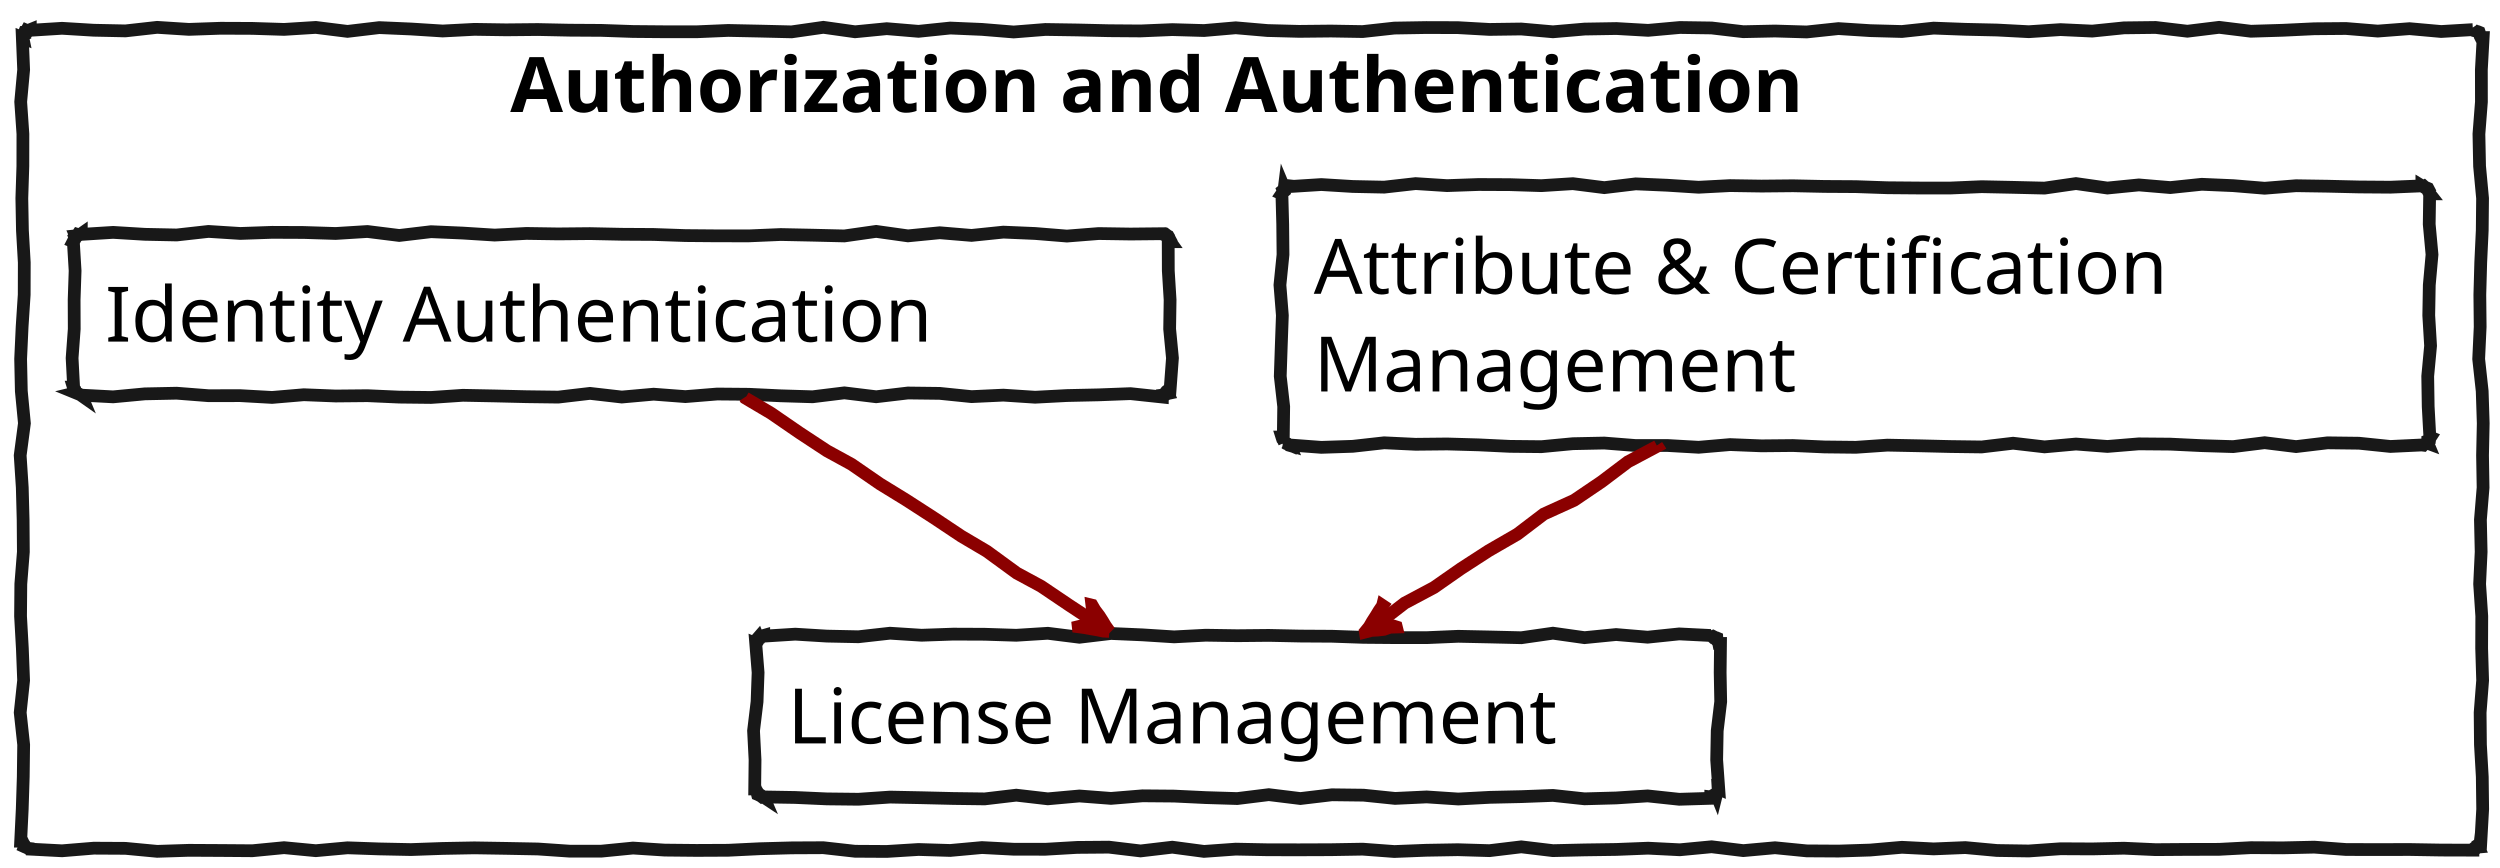
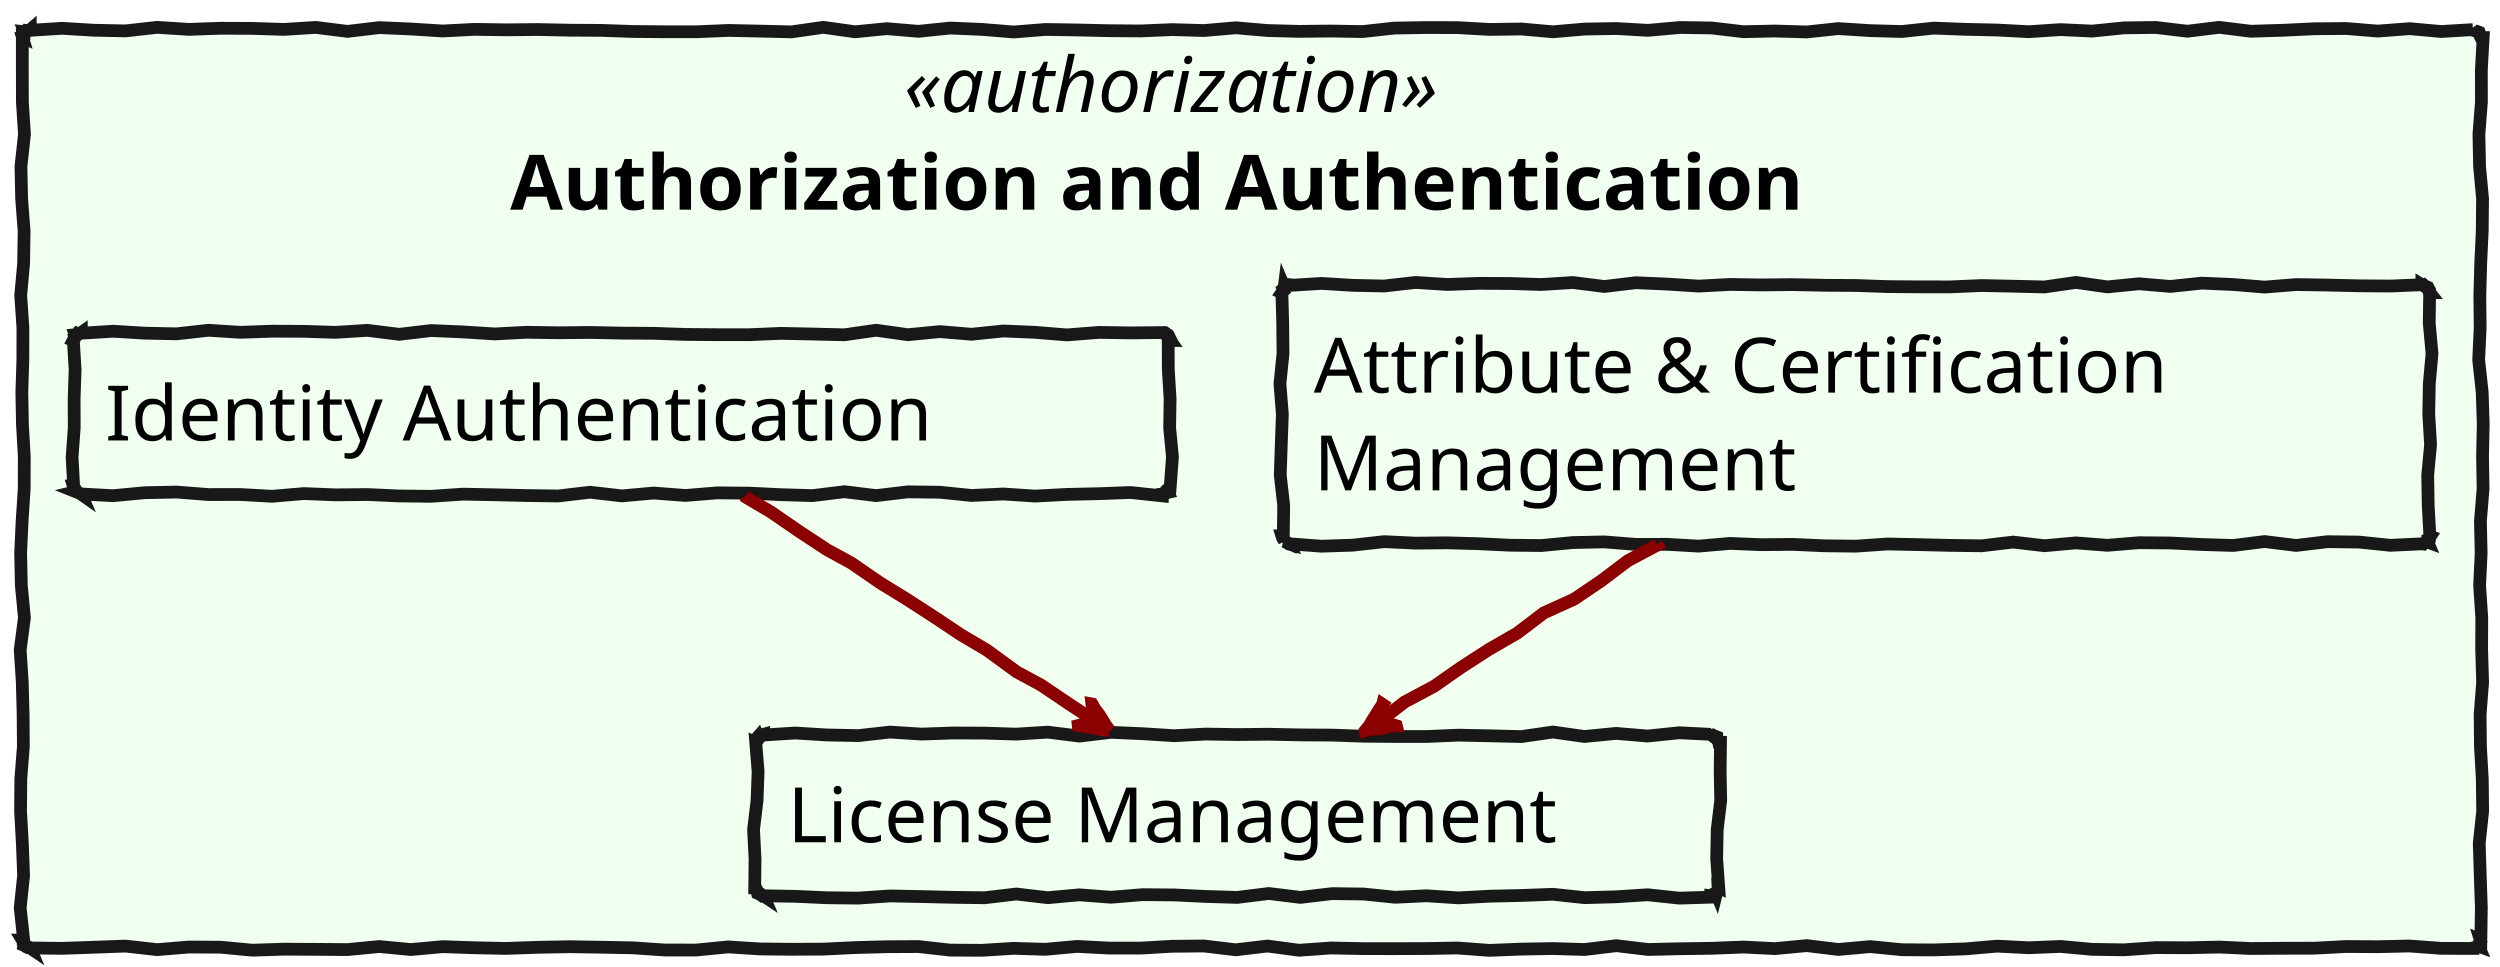
- <svg xmlns="http://www.w3.org/2000/svg" contentStyleType="text/css" height="272px" preserveAspectRatio="none" style="width:784px;height:272px;background:#FFFFFF;" version="1.1" viewBox="0 0 784 272" width="784px" zoomAndPan="magnify">
+ <svg xmlns="http://www.w3.org/2000/svg" contentStyleType="text/css" height="303px" preserveAspectRatio="none" style="width:784px;height:303px;background:#FFFFFF;" version="1.1" viewBox="0 0 784 303" width="784px" zoomAndPan="magnify">
  <defs />
  <g>
    <g id="cluster_auths">
-       <polygon fill="none" points="9.5,9.289,9.5,9.499,19.448,8.875,29.396,9.482,39.344,9.689,49.292,8.576,59.24,9.211,69.188,8.863,79.136,8.905,89.084,9.221,99.032,8.598,108.981,9.843,118.929,8.659,128.877,9.091,138.825,9.721,148.773,9.203,158.721,9.357,168.669,9.257,178.617,9.467,188.565,9.528,198.513,9.875,208.461,9.96,218.409,9.968,228.357,9.544,238.305,9.752,248.253,9.991,258.201,8.568,268.149,9.967,278.097,8.992,288.046,9.823,297.993,8.794,307.942,9.22,317.89,10.031,327.838,9.24,337.786,9.394,347.734,9.628,357.682,9.705,367.63,9.285,377.578,9.576,387.526,8.716,397.474,9.573,407.422,9.837,417.37,9.733,427.318,9.902,437.266,8.806,447.214,8.637,457.162,8.668,467.11,9.23,477.058,9.092,487.007,9.97,496.954,9.114,506.903,8.946,516.851,9.517,526.799,8.622,536.747,8.77,546.695,9.938,556.643,9.725,566.591,10.023,576.539,8.967,586.487,9.608,596.435,9.879,606.383,8.816,616.331,9.193,626.279,9.415,636.227,9.941,646.175,9.285,656.123,9.752,666.071,8.735,676.019,8.612,685.967,9.793,695.916,8.572,705.864,9.798,715.812,9.496,725.76,9.021,735.708,8.935,745.656,9.748,755.604,8.99,765.552,9.881,775.5,9.289,775.429,9.119,775.932,9.626,776.269,9.731,776.592,9.804,776.92,9.889,777.268,10.021,777.491,10.114,777.603,10.453,777.613,10.75,777.79,11.116,777.813,11.419,778,11.789,778.716,11.789,778.155,21.869,778.173,31.949,777.392,42.029,777.595,52.109,778.531,62.189,778.43,72.269,777.957,82.349,777.678,92.429,777.781,102.509,777.314,112.589,778.415,122.669,778.74,132.749,778.526,142.829,778.695,152.909,777.863,162.989,778.087,173.069,777.612,183.149,778.284,193.229,778.247,203.309,778.552,213.389,777.77,223.469,777.866,233.549,778.443,243.629,778.567,253.709,778,263.789,777.842,263.724,777.794,264.118,777.753,264.515,777.372,264.772,777.523,265.248,777.268,265.557,777.301,265.636,776.901,265.672,776.579,265.893,776.3,266.221,775.814,266.046,775.5,266.289,775.5,266.604,765.552,266.575,755.604,266.405,745.656,266.43,735.708,266.402,725.76,265.665,715.812,265.888,705.864,265.827,695.916,266.353,685.967,266.377,676.019,266.451,666.071,265.998,656.123,266.221,646.175,266.169,636.227,266.866,626.279,266.716,616.331,265.803,606.383,266.216,596.435,265.712,586.487,266.577,576.539,266.897,566.591,266.834,556.643,265.853,546.695,266.753,536.747,265.546,526.799,266.489,516.851,265.99,506.903,266.386,496.954,266.529,487.007,266.761,477.058,265.569,467.11,266.764,457.162,266.467,447.214,266.644,437.266,267.037,427.318,266.294,417.37,266.464,407.422,266.502,397.474,266.486,387.526,266.288,377.578,267,367.63,265.679,357.682,266.854,347.734,265.665,337.786,265.749,327.838,266.329,317.89,266.317,307.942,265.796,297.993,266.703,288.046,266.398,278.097,267.016,268.149,266.956,258.201,265.841,248.253,265.891,238.305,266.16,228.357,266.644,218.409,266.692,208.461,266.59,198.513,265.947,188.565,266.925,178.617,266.923,168.669,266.242,158.721,266.05,148.773,265.888,138.825,266.074,128.877,266.426,118.929,266.221,108.981,265.871,99.032,266.776,89.084,265.83,79.136,266.791,69.188,266.716,59.24,266.661,49.292,266.981,39.344,266.043,29.396,265.988,19.448,266.808,9.5,266.289,9.424,266.105,9.117,266.07,8.808,266.032,8.448,265.871,8.04,265.593,7.732,265.557,7.719,265.551,7.815,265.298,7.639,264.932,7.109,264.42,7.171,264.152,7,263.789,6.486,263.789,6.974,253.709,7.293,243.629,7.42,233.549,6.335,223.469,7.401,213.389,7.008,203.309,6.445,193.229,6.529,183.149,7.327,173.069,7.25,162.989,6.984,152.909,6.328,142.829,7.658,132.749,6.688,122.669,6.472,112.589,6.933,102.509,7.59,92.429,7.615,82.349,7.035,72.269,6.849,62.189,7.17,52.109,7.186,42.029,6.492,31.949,7.414,21.869,7,11.789,7.172,11.86,7.08,11.408,7.161,11.027,7.647,10.814,7.592,10.377,7.732,10.021,7.732,10.021,8.124,9.967,8.357,9.529,8.861,9.745,9.145,9.431,9.5,9.289" style="stroke:#181818;stroke-width:4.0;" />
-       <text fill="#000000" font-family="Chalkduster" font-size="24" font-weight="bold" lengthAdjust="spacing" textLength="465" x="160" y="35.13">Authorization and Authentication</text>
+       <polygon fill="#F0FFF0" points="9.5,9.289,9.5,9.499,19.448,8.875,29.396,9.482,39.344,9.689,49.292,8.576,59.24,9.211,69.188,8.863,79.136,8.905,89.084,9.221,99.032,8.598,108.981,9.843,118.929,8.659,128.877,9.091,138.825,9.721,148.773,9.203,158.721,9.357,168.669,9.257,178.617,9.467,188.565,9.528,198.513,9.875,208.461,9.96,218.409,9.968,228.357,9.544,238.305,9.752,248.253,9.991,258.201,8.568,268.149,9.967,278.097,8.992,288.046,9.823,297.993,8.794,307.942,9.22,317.89,10.031,327.838,9.24,337.786,9.394,347.734,9.628,357.682,9.705,367.63,9.285,377.578,9.576,387.526,8.716,397.474,9.573,407.422,9.837,417.37,9.733,427.318,9.902,437.266,8.806,447.214,8.637,457.162,8.668,467.11,9.23,477.058,9.092,487.007,9.97,496.954,9.114,506.903,8.946,516.851,9.517,526.799,8.622,536.747,8.77,546.695,9.938,556.643,9.725,566.591,10.023,576.539,8.967,586.487,9.608,596.435,9.879,606.383,8.816,616.331,9.193,626.279,9.415,636.227,9.941,646.175,9.285,656.123,9.752,666.071,8.735,676.019,8.612,685.967,9.793,695.916,8.572,705.864,9.798,715.812,9.496,725.76,9.021,735.708,8.935,745.656,9.748,755.604,8.99,765.552,9.881,775.5,9.289,775.429,9.119,775.932,9.626,776.269,9.731,776.592,9.804,776.92,9.889,777.268,10.021,777.491,10.114,777.603,10.453,777.613,10.75,777.79,11.116,777.813,11.419,778,11.789,778.716,11.789,778.155,21.896,778.173,32.003,777.392,42.11,777.595,52.218,778.531,62.325,778.43,72.432,777.957,82.539,777.678,92.646,777.781,102.753,777.314,112.86,778.415,122.968,778.74,133.075,778.526,143.182,778.695,153.289,777.863,163.396,778.087,173.503,777.612,183.61,778.284,193.718,778.247,203.825,778.552,213.932,777.77,224.039,777.866,234.146,778.443,244.253,778.567,254.36,777.487,264.467,777.806,274.575,778.149,284.682,778,294.789,777.812,294.711,777.962,295.188,777.787,295.529,777.53,295.837,777.458,296.221,777.268,296.557,777.361,296.781,776.874,296.607,776.601,296.947,776.244,297.084,775.868,297.178,775.5,297.289,775.5,297.43,765.552,297.402,755.604,296.665,745.656,296.888,735.708,296.827,725.76,297.353,715.812,297.377,705.864,297.451,695.916,296.998,685.967,297.221,676.019,297.169,666.071,297.866,656.123,297.716,646.175,296.803,636.227,297.216,626.279,296.712,616.331,297.577,606.383,297.897,596.435,297.834,586.487,296.853,576.539,297.753,566.591,296.546,556.643,297.489,546.695,296.99,536.747,297.386,526.799,297.529,516.851,297.761,506.903,296.569,496.954,297.764,487.007,297.467,477.058,297.644,467.11,298.037,457.162,297.294,447.214,297.464,437.266,297.502,427.318,297.486,417.37,297.288,407.422,298,397.474,296.679,387.526,297.854,377.578,296.665,367.63,296.749,357.682,297.329,347.734,297.317,337.786,296.796,327.838,297.703,317.89,297.398,307.942,298.016,297.993,297.956,288.046,296.841,278.097,296.891,268.149,297.16,258.201,297.644,248.253,297.692,238.305,297.59,228.357,296.947,218.409,297.925,208.461,297.923,198.513,297.242,188.565,297.05,178.617,296.888,168.669,297.074,158.721,297.426,148.773,297.221,138.825,296.871,128.877,297.776,118.929,296.83,108.981,297.791,99.032,297.716,89.084,297.661,79.136,297.981,69.188,297.043,59.24,296.988,49.292,297.808,39.344,296.692,29.396,297.055,19.448,297.404,9.5,297.289,9.509,297.31,9.101,297.032,8.787,296.983,8.534,297.079,8.168,296.903,7.732,296.557,7.549,296.481,7.61,296.213,7.281,295.784,7.285,295.493,7.237,295.18,7,294.789,7.42,294.789,6.335,284.682,7.401,274.575,7.008,264.467,6.445,254.36,6.529,244.253,7.327,234.146,7.25,224.039,6.984,213.932,6.328,203.825,7.658,193.718,6.688,183.61,6.472,173.503,6.933,163.396,7.59,153.289,7.615,143.182,7.035,133.075,6.849,122.968,7.17,112.86,7.186,102.753,6.492,92.646,7.414,82.539,7.559,72.432,6.784,62.325,6.571,52.218,7.675,42.11,7.021,32.003,7,21.896,7,11.789,7.092,11.827,6.948,11.353,7.456,11.149,7.435,10.726,7.792,10.46,7.732,10.021,7.705,9.955,8.138,10.001,8.383,9.592,8.824,9.657,9.195,9.552,9.5,9.289" style="stroke:#181818;stroke-width:4.0;" />
+       <text fill="#000000" font-family="Chalkduster" font-size="24" font-style="italic" lengthAdjust="spacing" textLength="218" x="283.5" y="35.13">«authorization»</text>
+       <text fill="#000000" font-family="Chalkduster" font-size="24" font-weight="bold" lengthAdjust="spacing" textLength="465" x="160" y="65.76">Authorization and Authentication</text>
    </g>
    <g id="elem_lic">
-       <polygon fill="none" points="239.5,199.289,239.5,199.499,249.4,198.875,259.3,199.482,269.2,199.689,279.1,198.576,289,199.211,298.9,198.863,308.8,198.905,318.7,199.221,328.6,198.598,338.5,199.843,348.4,198.659,358.3,199.091,368.2,199.721,378.1,199.203,388,199.357,397.9,199.257,407.8,199.468,417.7,199.528,427.6,199.875,437.5,199.96,447.4,199.968,457.3,199.544,467.2,199.752,477.1,199.991,487,198.568,496.9,199.968,506.8,198.992,516.7,199.823,526.6,198.794,536.5,199.289,536.491,199.268,536.948,199.664,537.201,199.567,537.574,199.761,537.957,199.979,538.268,200.021,538.396,200.074,538.413,200.374,538.649,200.765,538.531,201.009,538.941,201.472,539,201.789,539.548,201.789,539.444,210.915,539.613,220.041,538.517,229.167,538.348,238.293,539,247.419,538.809,247.339,538.835,247.765,538.647,248.101,538.77,248.566,538.36,248.811,538.268,249.187,538.224,249.081,537.943,249.403,537.476,249.274,537.141,249.466,536.936,249.972,536.5,249.919,536.5,250.355,526.6,250.653,516.7,249.597,506.8,250.238,496.9,250.509,487,249.446,477.1,249.823,467.2,250.045,457.3,250.571,447.4,249.915,437.5,250.381,427.6,249.365,417.7,249.242,407.8,250.422,397.9,249.202,388,250.428,378.1,250.125,368.2,249.651,358.3,249.565,348.4,250.377,338.5,249.619,328.6,250.511,318.7,249.366,308.8,250.536,298.9,250.403,289,250.164,279.1,249.966,269.2,250.645,259.3,250.532,249.4,250.088,239.5,249.919,239.534,250.001,239.13,249.732,238.884,249.846,238.459,249.527,238.108,249.386,237.732,249.187,237.545,249.109,237.461,248.781,237.603,248.547,237.425,248.181,237.133,247.767,237,247.419,236.678,247.419,236.781,238.293,236.314,229.167,237.415,220.041,237.74,210.915,237,201.789,237.162,201.856,237.361,201.524,237.251,201.064,237.466,200.739,237.466,200.325,237.732,200.021,237.768,200.109,238.117,199.951,238.51,199.898,238.764,199.511,239.129,199.394,239.5,199.289" style="stroke:#181818;stroke-width:4.0;" />
-       <text fill="#000000" font-family="Chalkduster" font-size="24" lengthAdjust="spacing" textLength="282" x="247" y="233.13">License Management</text>
+       <polygon fill="none" points="239.5,230.289,239.5,230.499,249.4,229.875,259.3,230.482,269.2,230.689,279.1,229.576,289,230.211,298.9,229.863,308.8,229.905,318.7,230.221,328.6,229.598,338.5,230.843,348.4,229.659,358.3,230.091,368.2,230.721,378.1,230.203,388,230.357,397.9,230.257,407.8,230.468,417.7,230.528,427.6,230.875,437.5,230.96,447.4,230.968,457.3,230.544,467.2,230.752,477.1,230.991,487,229.568,496.9,230.968,506.8,229.992,516.7,230.823,526.6,229.794,536.5,230.289,536.491,230.268,536.948,230.664,537.201,230.567,537.574,230.761,537.957,230.979,538.268,231.021,538.396,231.074,538.413,231.374,538.649,231.765,538.531,232.009,538.941,232.472,539,232.789,539.548,232.789,539.444,241.915,539.613,251.041,538.517,260.167,538.348,269.293,539,278.419,538.809,278.339,538.835,278.765,538.647,279.101,538.77,279.566,538.36,279.811,538.268,280.187,538.224,280.081,537.943,280.403,537.476,280.274,537.141,280.466,536.936,280.972,536.5,280.919,536.5,281.354,526.6,281.653,516.7,280.597,506.8,281.238,496.9,281.509,487,280.446,477.1,280.823,467.2,281.045,457.3,281.57,447.4,280.915,437.5,281.381,427.6,280.365,417.7,280.241,407.8,281.422,397.9,280.202,388,281.428,378.1,281.125,368.2,280.651,358.3,280.565,348.4,281.377,338.5,280.62,328.6,281.511,318.7,280.366,308.8,281.536,298.9,281.403,289,281.164,279.1,280.966,269.2,281.645,259.3,281.532,249.4,281.088,239.5,280.919,239.534,281.001,239.13,280.732,238.884,280.846,238.459,280.527,238.108,280.386,237.732,280.187,237.545,280.109,237.461,279.781,237.603,279.547,237.425,279.181,237.133,278.767,237,278.419,236.678,278.419,236.781,269.293,236.314,260.167,237.415,251.041,237.74,241.915,237,232.789,237.162,232.856,237.361,232.524,237.251,232.064,237.466,231.739,237.466,231.325,237.732,231.021,237.768,231.109,238.117,230.951,238.51,230.898,238.764,230.511,239.129,230.394,239.5,230.289" style="stroke:#181818;stroke-width:4.0;" />
+       <text fill="#000000" font-family="Chalkduster" font-size="24" lengthAdjust="spacing" textLength="282" x="247" y="264.13">License Management</text>
    </g>
    <g id="elem_att">
-       <polygon fill="none" points="404.5,58.289,404.5,58.499,414.361,57.875,424.222,58.482,434.083,58.689,443.944,57.576,453.806,58.211,463.667,57.862,473.528,57.906,483.389,58.221,493.25,57.598,503.111,58.843,512.972,57.659,522.833,58.091,532.694,58.721,542.556,58.203,552.417,58.357,562.278,58.257,572.139,58.468,582,58.528,591.861,58.875,601.722,58.96,611.583,58.968,621.444,58.544,631.306,58.752,641.167,58.991,651.028,57.568,660.889,58.968,670.75,57.992,680.611,58.823,690.472,57.794,700.333,58.221,710.194,59.031,720.056,58.24,729.917,58.394,739.778,58.628,749.639,58.705,759.5,58.289,759.5,58.288,759.89,58.524,760.134,58.406,760.597,58.816,760.984,59.044,761.268,59.021,761.405,59.078,761.603,59.453,761.412,59.667,761.506,59.999,761.662,60.356,762,60.789,761.941,60.789,761.803,70.321,762.681,79.854,761.825,89.386,761.657,98.919,762.228,108.451,761.333,117.984,761.481,127.516,762,137.049,762.2,137.131,761.988,137.458,761.933,137.849,761.462,138.068,761.513,138.504,761.268,138.816,761.343,138.998,760.854,138.817,760.548,139.08,760.223,139.294,759.937,139.603,759.5,139.549,759.5,139.544,749.639,140.011,739.778,138.995,729.917,138.871,720.056,140.052,710.194,138.832,700.333,140.058,690.472,139.755,680.611,139.281,670.75,139.195,660.889,140.007,651.028,139.249,641.167,140.141,631.306,138.996,621.444,140.166,611.583,140.033,601.722,139.794,591.861,139.596,582,140.275,572.139,140.162,562.278,139.718,552.417,139.817,542.556,139.418,532.694,140.265,522.833,139.703,512.972,139.721,503.111,138.94,493.25,139.143,483.389,140.079,473.528,139.978,463.667,139.506,453.806,139.226,443.944,139.33,434.083,138.862,424.222,139.963,414.361,140.288,404.5,139.549,404.567,139.711,404.235,139.616,403.776,139.214,403.45,139.136,403.036,138.844,402.732,138.816,402.82,138.853,402.662,138.494,402.61,138.18,402.222,137.726,402.105,137.385,402,137.049,402.443,137.049,402.567,127.516,401.488,117.984,401.806,108.451,402.149,98.919,401.389,89.386,402.353,79.854,402.258,70.321,402,60.789,401.969,60.776,402.19,60.453,402.517,60.175,402.343,59.688,402.683,59.415,402.732,59.021,402.769,59.109,403.101,58.91,403.457,58.772,403.807,58.617,404.067,58.243,404.5,58.289" style="stroke:#181818;stroke-width:4.0;" />
-       <text fill="#000000" font-family="Chalkduster" font-size="24" lengthAdjust="spacing" textLength="340" x="412" y="92.13">Attribute &amp; Certification</text>
-       <text fill="#000000" font-family="Chalkduster" font-size="24" lengthAdjust="spacing" textLength="171" x="412" y="122.76">Management</text>
+       <polygon fill="none" points="404.5,89.289,404.5,89.499,414.361,88.875,424.222,89.482,434.083,89.689,443.944,88.576,453.806,89.211,463.667,88.862,473.528,88.906,483.389,89.221,493.25,88.598,503.111,89.843,512.972,88.659,522.833,89.091,532.694,89.721,542.556,89.203,552.417,89.357,562.278,89.257,572.139,89.468,582,89.528,591.861,89.875,601.722,89.96,611.583,89.968,621.444,89.544,631.306,89.752,641.167,89.991,651.028,88.568,660.889,89.968,670.75,88.992,680.611,89.823,690.472,88.794,700.333,89.221,710.194,90.031,720.056,89.24,729.917,89.394,739.778,89.628,749.639,89.705,759.5,89.289,759.5,89.288,759.89,89.524,760.134,89.406,760.597,89.816,760.984,90.044,761.268,90.021,761.405,90.078,761.603,90.453,761.412,90.667,761.506,90.999,761.662,91.356,762,91.789,761.941,91.789,761.803,101.321,762.681,110.854,761.825,120.386,761.657,129.919,762.228,139.451,761.333,148.984,761.481,158.516,762,168.049,762.2,168.131,761.988,168.458,761.933,168.849,761.462,169.068,761.513,169.504,761.268,169.816,761.343,169.998,760.854,169.817,760.548,170.08,760.223,170.294,759.937,170.603,759.5,170.549,759.5,170.544,749.639,171.011,739.778,169.995,729.917,169.871,720.056,171.052,710.194,169.832,700.333,171.058,690.472,170.755,680.611,170.281,670.75,170.195,660.889,171.007,651.028,170.249,641.167,171.141,631.306,169.996,621.444,171.166,611.583,171.033,601.722,170.794,591.861,170.596,582,171.275,572.139,171.162,562.278,170.718,552.417,170.817,542.556,170.418,532.694,171.265,522.833,170.703,512.972,170.721,503.111,169.94,493.25,170.143,483.389,171.079,473.528,170.978,463.667,170.506,453.806,170.226,443.944,170.33,434.083,169.862,424.222,170.963,414.361,171.288,404.5,170.549,404.567,170.711,404.235,170.616,403.776,170.214,403.45,170.136,403.036,169.844,402.732,169.816,402.82,169.853,402.662,169.494,402.61,169.18,402.222,168.726,402.105,168.385,402,168.049,402.443,168.049,402.567,158.516,401.488,148.984,401.806,139.451,402.149,129.919,401.389,120.386,402.353,110.854,402.258,101.321,402,91.789,401.969,91.776,402.19,91.454,402.517,91.175,402.343,90.688,402.683,90.415,402.732,90.021,402.769,90.109,403.101,89.91,403.457,89.772,403.807,89.617,404.067,89.243,404.5,89.289" style="stroke:#181818;stroke-width:4.0;" />
+       <text fill="#000000" font-family="Chalkduster" font-size="24" lengthAdjust="spacing" textLength="340" x="412" y="123.13">Attribute &amp; Certification</text>
+       <text fill="#000000" font-family="Chalkduster" font-size="24" lengthAdjust="spacing" textLength="171" x="412" y="153.76">Management</text>
    </g>
    <g id="elem_id">
-       <polygon fill="none" points="25.5,73.289,25.5,73.499,35.471,72.875,45.441,73.482,55.412,73.689,65.382,72.576,75.353,73.211,85.323,72.862,95.294,72.906,105.265,73.221,115.235,72.598,125.206,73.843,135.177,72.659,145.147,73.091,155.118,73.721,165.088,73.203,175.059,73.357,185.029,73.257,195,73.468,204.971,73.528,214.941,73.875,224.912,73.96,234.882,73.968,244.853,73.544,254.823,73.752,264.794,73.991,274.765,72.568,284.735,73.968,294.706,72.992,304.676,73.823,314.647,72.794,324.618,73.221,334.588,74.031,344.559,73.24,354.529,73.394,364.5,73.289,364.543,73.393,364.907,73.564,365.207,73.581,365.597,73.817,365.841,73.698,366.268,74.021,366.355,74.058,366.583,74.445,366.698,74.785,366.896,75.16,366.705,75.374,367,75.789,366.348,75.789,366.379,84.915,366.941,94.041,366.803,103.167,367.681,112.293,367,121.419,366.946,121.397,366.748,121.729,366.777,122.155,366.355,122.394,366.254,122.767,366.268,123.187,366.351,123.386,365.97,123.467,365.654,123.706,365.166,123.527,364.894,123.871,364.5,123.919,364.5,124.509,354.529,123.446,344.559,123.823,334.588,124.045,324.618,124.57,314.647,123.915,304.676,124.381,294.706,123.365,284.735,123.242,274.765,124.422,264.794,123.202,254.823,124.428,244.853,124.125,234.882,123.651,224.912,123.565,214.941,124.377,204.971,123.62,195,124.511,185.029,123.366,175.059,124.536,165.088,124.403,155.118,124.164,145.147,123.966,135.177,124.645,125.206,124.532,115.235,124.088,105.265,124.187,95.294,123.788,85.323,124.635,75.353,124.074,65.382,124.091,55.412,123.31,45.441,123.514,35.471,124.45,25.5,123.919,25.555,124.051,25.141,123.759,24.752,123.527,24.411,123.412,23.998,123.122,23.732,123.187,23.86,123.24,23.814,122.927,23.601,122.547,23.507,122.215,23.104,121.755,23,121.419,23.087,121.419,22.612,112.293,23.284,103.167,23.247,94.041,23.552,84.915,23,75.789,22.929,75.76,23.105,75.418,23.43,75.138,23.614,74.801,23.428,74.309,23.732,74.021,23.707,73.962,24.105,73.921,24.361,73.54,24.838,73.691,25.179,73.515,25.5,73.289" style="stroke:#181818;stroke-width:4.0;" />
-       <text fill="#000000" font-family="Chalkduster" font-size="24" lengthAdjust="spacing" textLength="324" x="33" y="107.13">Identity Authentication</text>
+       <polygon fill="none" points="25.5,104.289,25.5,104.499,35.471,103.875,45.441,104.482,55.412,104.689,65.382,103.576,75.353,104.211,85.323,103.862,95.294,103.906,105.265,104.221,115.235,103.598,125.206,104.843,135.177,103.659,145.147,104.091,155.118,104.721,165.088,104.203,175.059,104.357,185.029,104.257,195,104.468,204.971,104.528,214.941,104.875,224.912,104.96,234.882,104.968,244.853,104.544,254.823,104.752,264.794,104.991,274.765,103.568,284.735,104.968,294.706,103.992,304.676,104.823,314.647,103.794,324.618,104.221,334.588,105.031,344.559,104.24,354.529,104.394,364.5,104.289,364.543,104.393,364.907,104.564,365.207,104.581,365.597,104.817,365.841,104.698,366.268,105.021,366.355,105.058,366.583,105.445,366.698,105.785,366.896,106.16,366.705,106.374,367,106.789,366.348,106.789,366.379,115.915,366.941,125.041,366.803,134.167,367.681,143.293,367,152.419,366.946,152.397,366.748,152.729,366.777,153.155,366.355,153.394,366.254,153.767,366.268,154.187,366.351,154.386,365.97,154.467,365.654,154.706,365.166,154.527,364.894,154.871,364.5,154.919,364.5,155.509,354.529,154.446,344.559,154.823,334.588,155.045,324.618,155.571,314.647,154.915,304.676,155.381,294.706,154.365,284.735,154.242,274.765,155.422,264.794,154.202,254.823,155.428,244.853,155.125,234.882,154.651,224.912,154.565,214.941,155.377,204.971,154.619,195,155.511,185.029,154.366,175.059,155.536,165.088,155.403,155.118,155.164,145.147,154.966,135.177,155.645,125.206,155.532,115.235,155.088,105.265,155.187,95.294,154.788,85.323,155.635,75.353,155.074,65.382,155.091,55.412,154.31,45.441,154.514,35.471,155.45,25.5,154.919,25.555,155.051,25.141,154.759,24.752,154.527,24.411,154.412,23.998,154.122,23.732,154.187,23.86,154.239,23.814,153.927,23.601,153.547,23.507,153.214,23.104,152.755,23,152.419,23.087,152.419,22.612,143.293,23.284,134.167,23.247,125.041,23.552,115.915,23,106.789,22.929,106.76,23.105,106.418,23.43,106.138,23.614,105.801,23.428,105.309,23.732,105.021,23.707,104.962,24.105,104.921,24.361,104.54,24.838,104.691,25.179,104.515,25.5,104.289" style="stroke:#181818;stroke-width:4.0;" />
+       <text fill="#000000" font-family="Chalkduster" font-size="24" lengthAdjust="spacing" textLength="324" x="33" y="138.13">Identity Authentication</text>
    </g>
    <g id="link_id_lic">
-       <path d="M233.59,124.589 L233.742,124.825 L241.778,129.576 L250.702,135.709 L259.337,141.392 L267.021,145.595 L275.965,151.76 L284.2,156.82 L292.717,162.32 L301.43,168.125 L309.467,172.877 L318.851,179.725 L326.483,183.849 L335.281,189.786 L343.91,195.459 " fill="none" style="stroke:#8B0000;stroke-width:4.0;" />
-       <polygon fill="#8B0000" points="347.87,198.009,347.928,198.048,346.671,196.288,345.756,194.755,344.729,193.148,343.335,191.299,342.45,189.786,342.424,189.78,342.553,190.861,342.809,191.969,343.154,193.096,343.193,194.157,343.66,195.312,343.699,195.492,342.51,195.349,341.435,195.731,340.375,196.178,339.233,196.252,338.134,196.522,338.137,196.544,340.08,196.809,342.037,197.175,343.988,197.493,345.952,197.905,347.87,198.009" style="stroke:#8B0000;stroke-width:4.0;" />
+       <path d="M233.59,155.589 L233.742,155.825 L241.778,160.576 L250.702,166.709 L259.337,172.392 L267.021,176.595 L275.965,182.76 L284.2,187.82 L292.717,193.32 L301.43,199.125 L309.467,203.877 L318.851,210.725 L326.483,214.849 L335.281,220.786 L343.91,226.459 " fill="none" style="stroke:#8B0000;stroke-width:4.0;" />
+       <polygon fill="#8B0000" points="347.87,229.009,347.928,229.048,346.671,227.288,345.756,225.755,344.729,224.148,343.335,222.299,342.45,220.786,342.424,220.78,342.553,221.861,342.809,222.969,343.154,224.096,343.193,225.157,343.66,226.312,343.699,226.492,342.51,226.349,341.435,226.731,340.375,227.178,339.233,227.252,338.134,227.522,338.137,227.544,340.08,227.809,342.037,228.175,343.988,228.493,345.952,228.905,347.87,229.009" style="stroke:#8B0000;stroke-width:4.0;" />
    </g>
    <g id="link_att_lic">
-       <path d="M519.55,139.709 L519.701,139.945 L510.526,144.821 L502.235,151.08 L493.656,156.889 L484.13,161.215 L475.859,167.507 L466.882,172.692 L458.186,178.317 L449.685,184.248 L440.511,189.125 L432.28,195.479 " fill="none" style="stroke:#8B0000;stroke-width:4.0;" />
-       <polygon fill="#8B0000" points="428.16,198.119,428.171,198.188,430.086,197.685,432.064,197.588,434.022,197.358,435.913,196.694,437.896,196.632,437.89,196.607,436.76,196.251,435.658,196.023,434.576,195.883,433.426,195.439,432.37,195.422,432.55,195.461,432.407,194.272,432.79,193.197,433.237,192.137,433.31,190.995,433.58,189.896,433.599,189.908,432.487,191.535,431.462,193.218,430.395,194.874,429.407,196.582,428.16,198.119" style="stroke:#8B0000;stroke-width:4.0;" />
+       <path d="M519.55,170.709 L519.701,170.945 L510.526,175.821 L502.235,182.08 L493.656,187.889 L484.13,192.215 L475.859,198.507 L466.882,203.692 L458.186,209.317 L449.685,215.248 L440.511,220.125 L432.28,226.479 " fill="none" style="stroke:#8B0000;stroke-width:4.0;" />
+       <polygon fill="#8B0000" points="428.16,229.119,428.171,229.188,430.086,228.685,432.064,228.588,434.022,228.358,435.913,227.694,437.896,227.632,437.89,227.607,436.76,227.251,435.658,227.023,434.576,226.883,433.426,226.439,432.37,226.422,432.55,226.461,432.407,225.272,432.79,224.197,433.237,223.137,433.31,221.995,433.58,220.896,433.599,220.908,432.487,222.535,431.462,224.218,430.395,225.874,429.407,227.582,428.16,229.119" style="stroke:#8B0000;stroke-width:4.0;" />
    </g>
  </g>
</svg>
